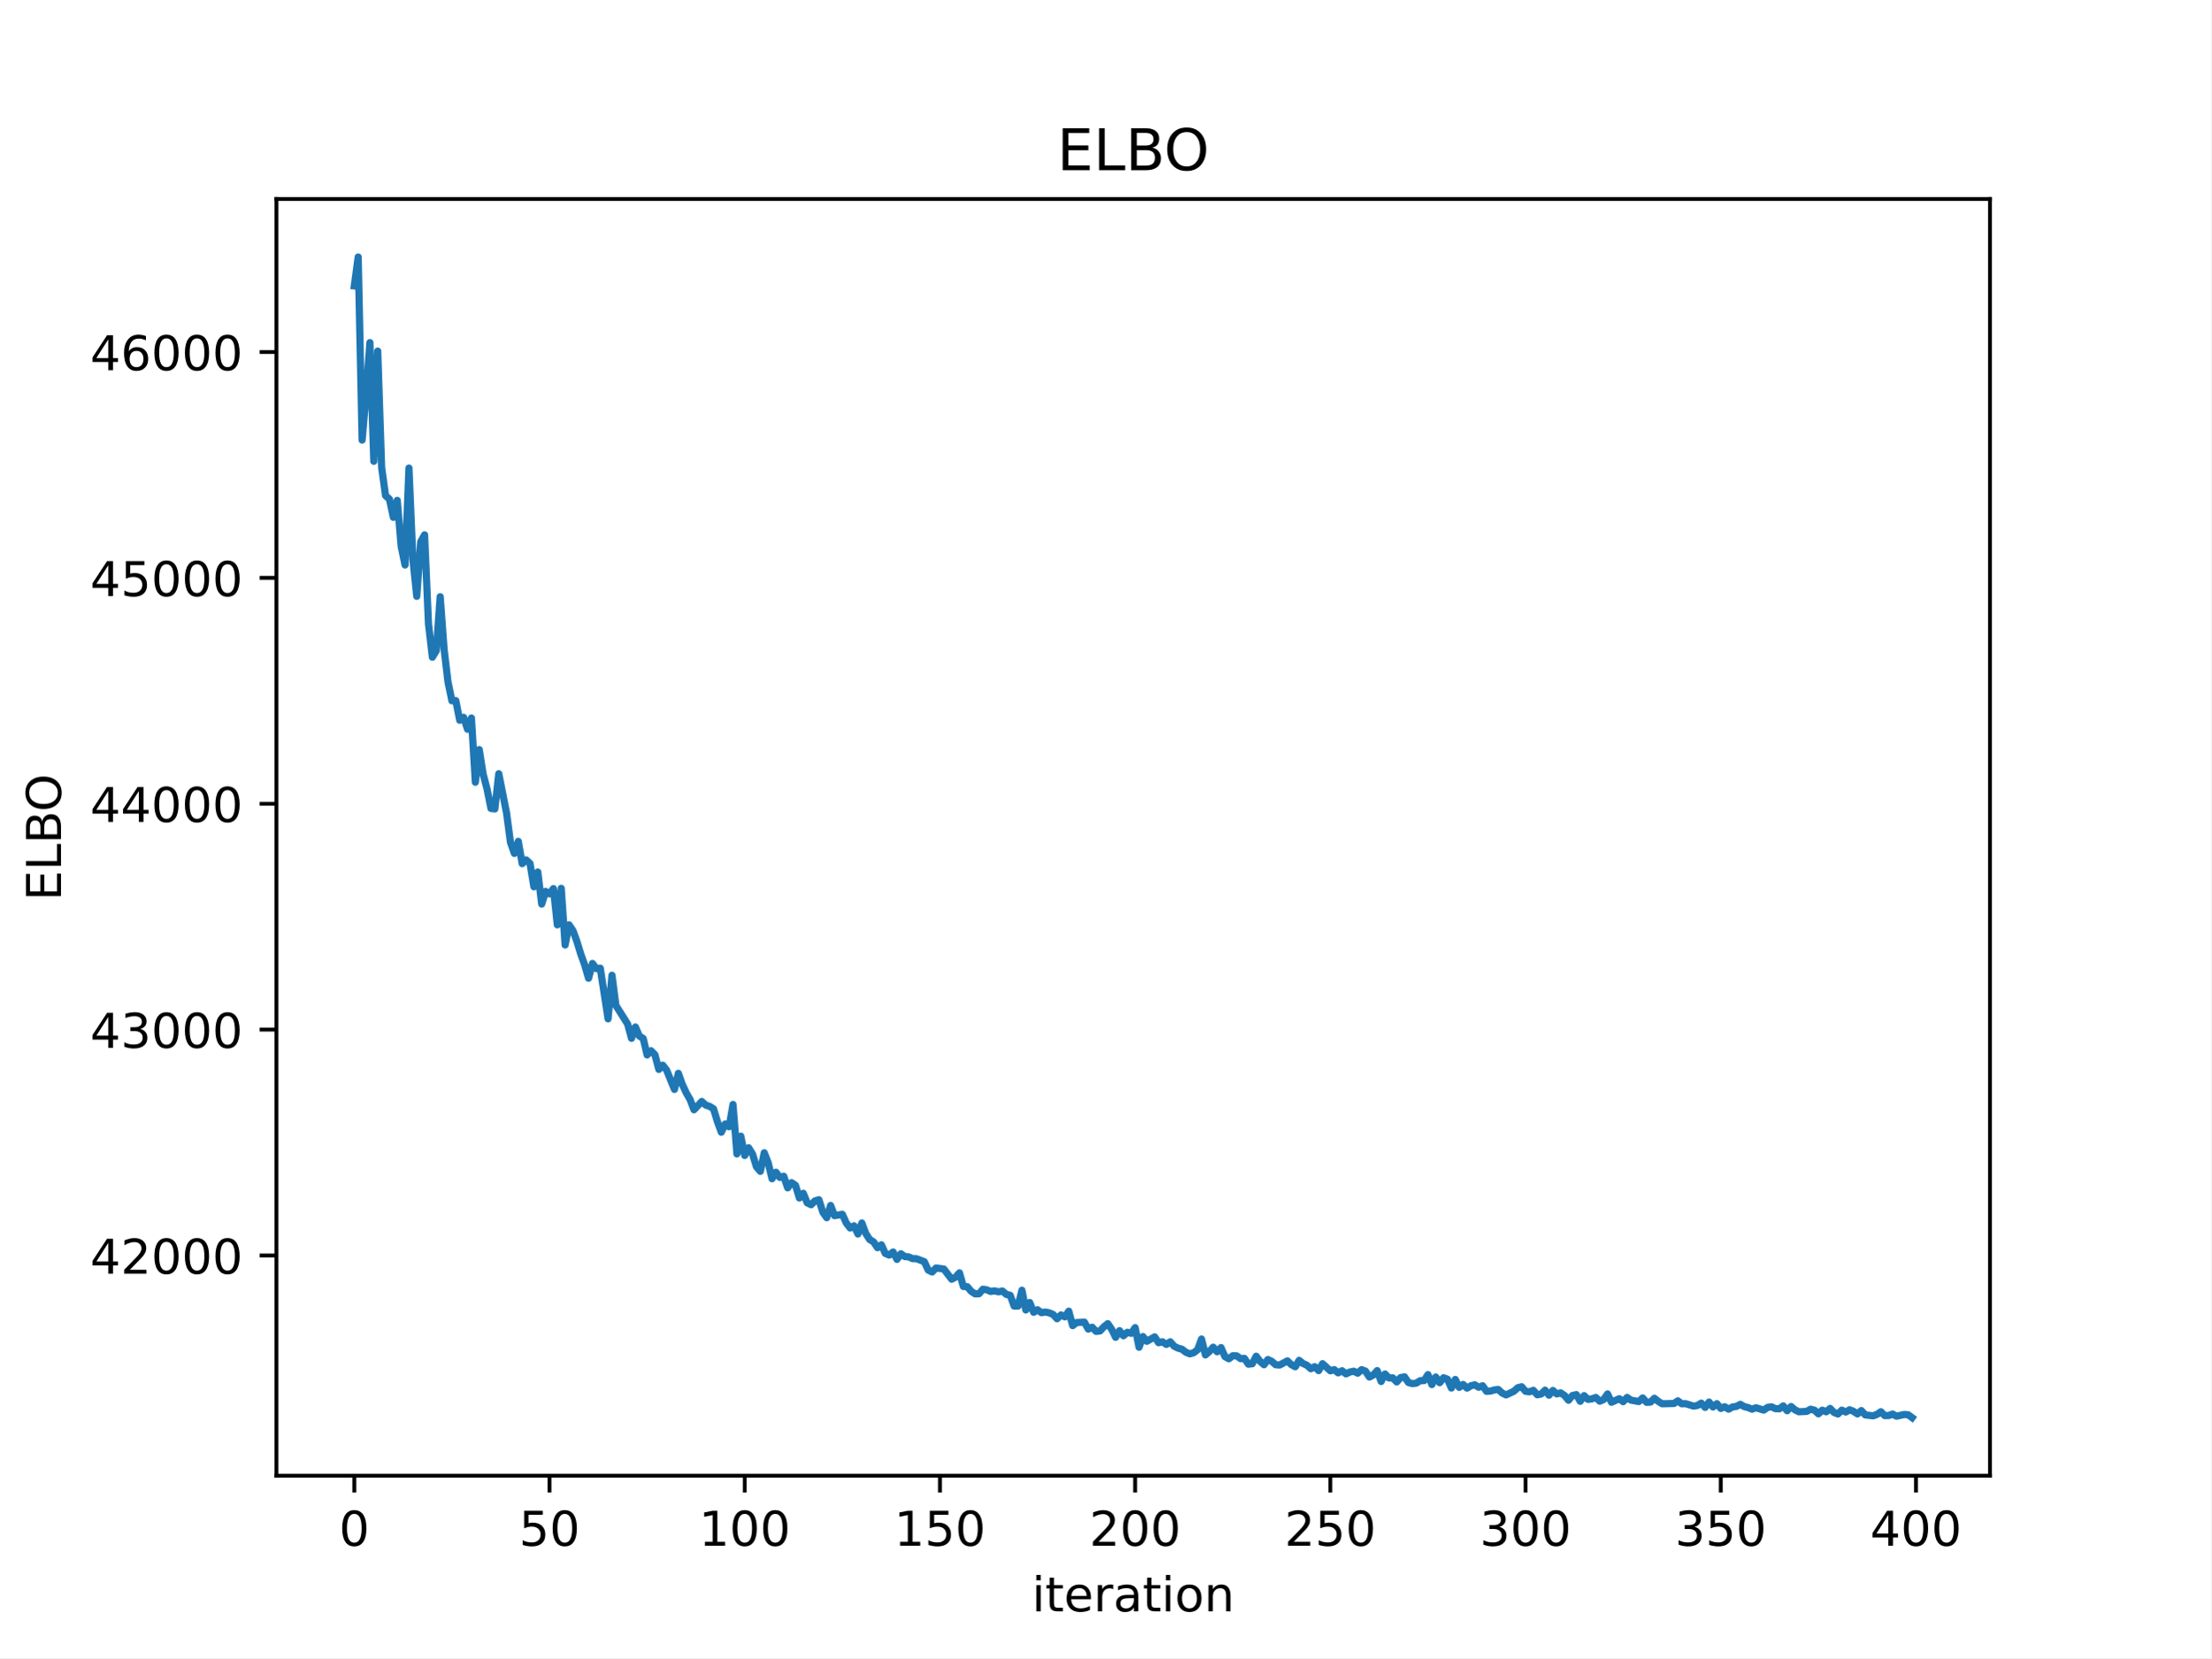
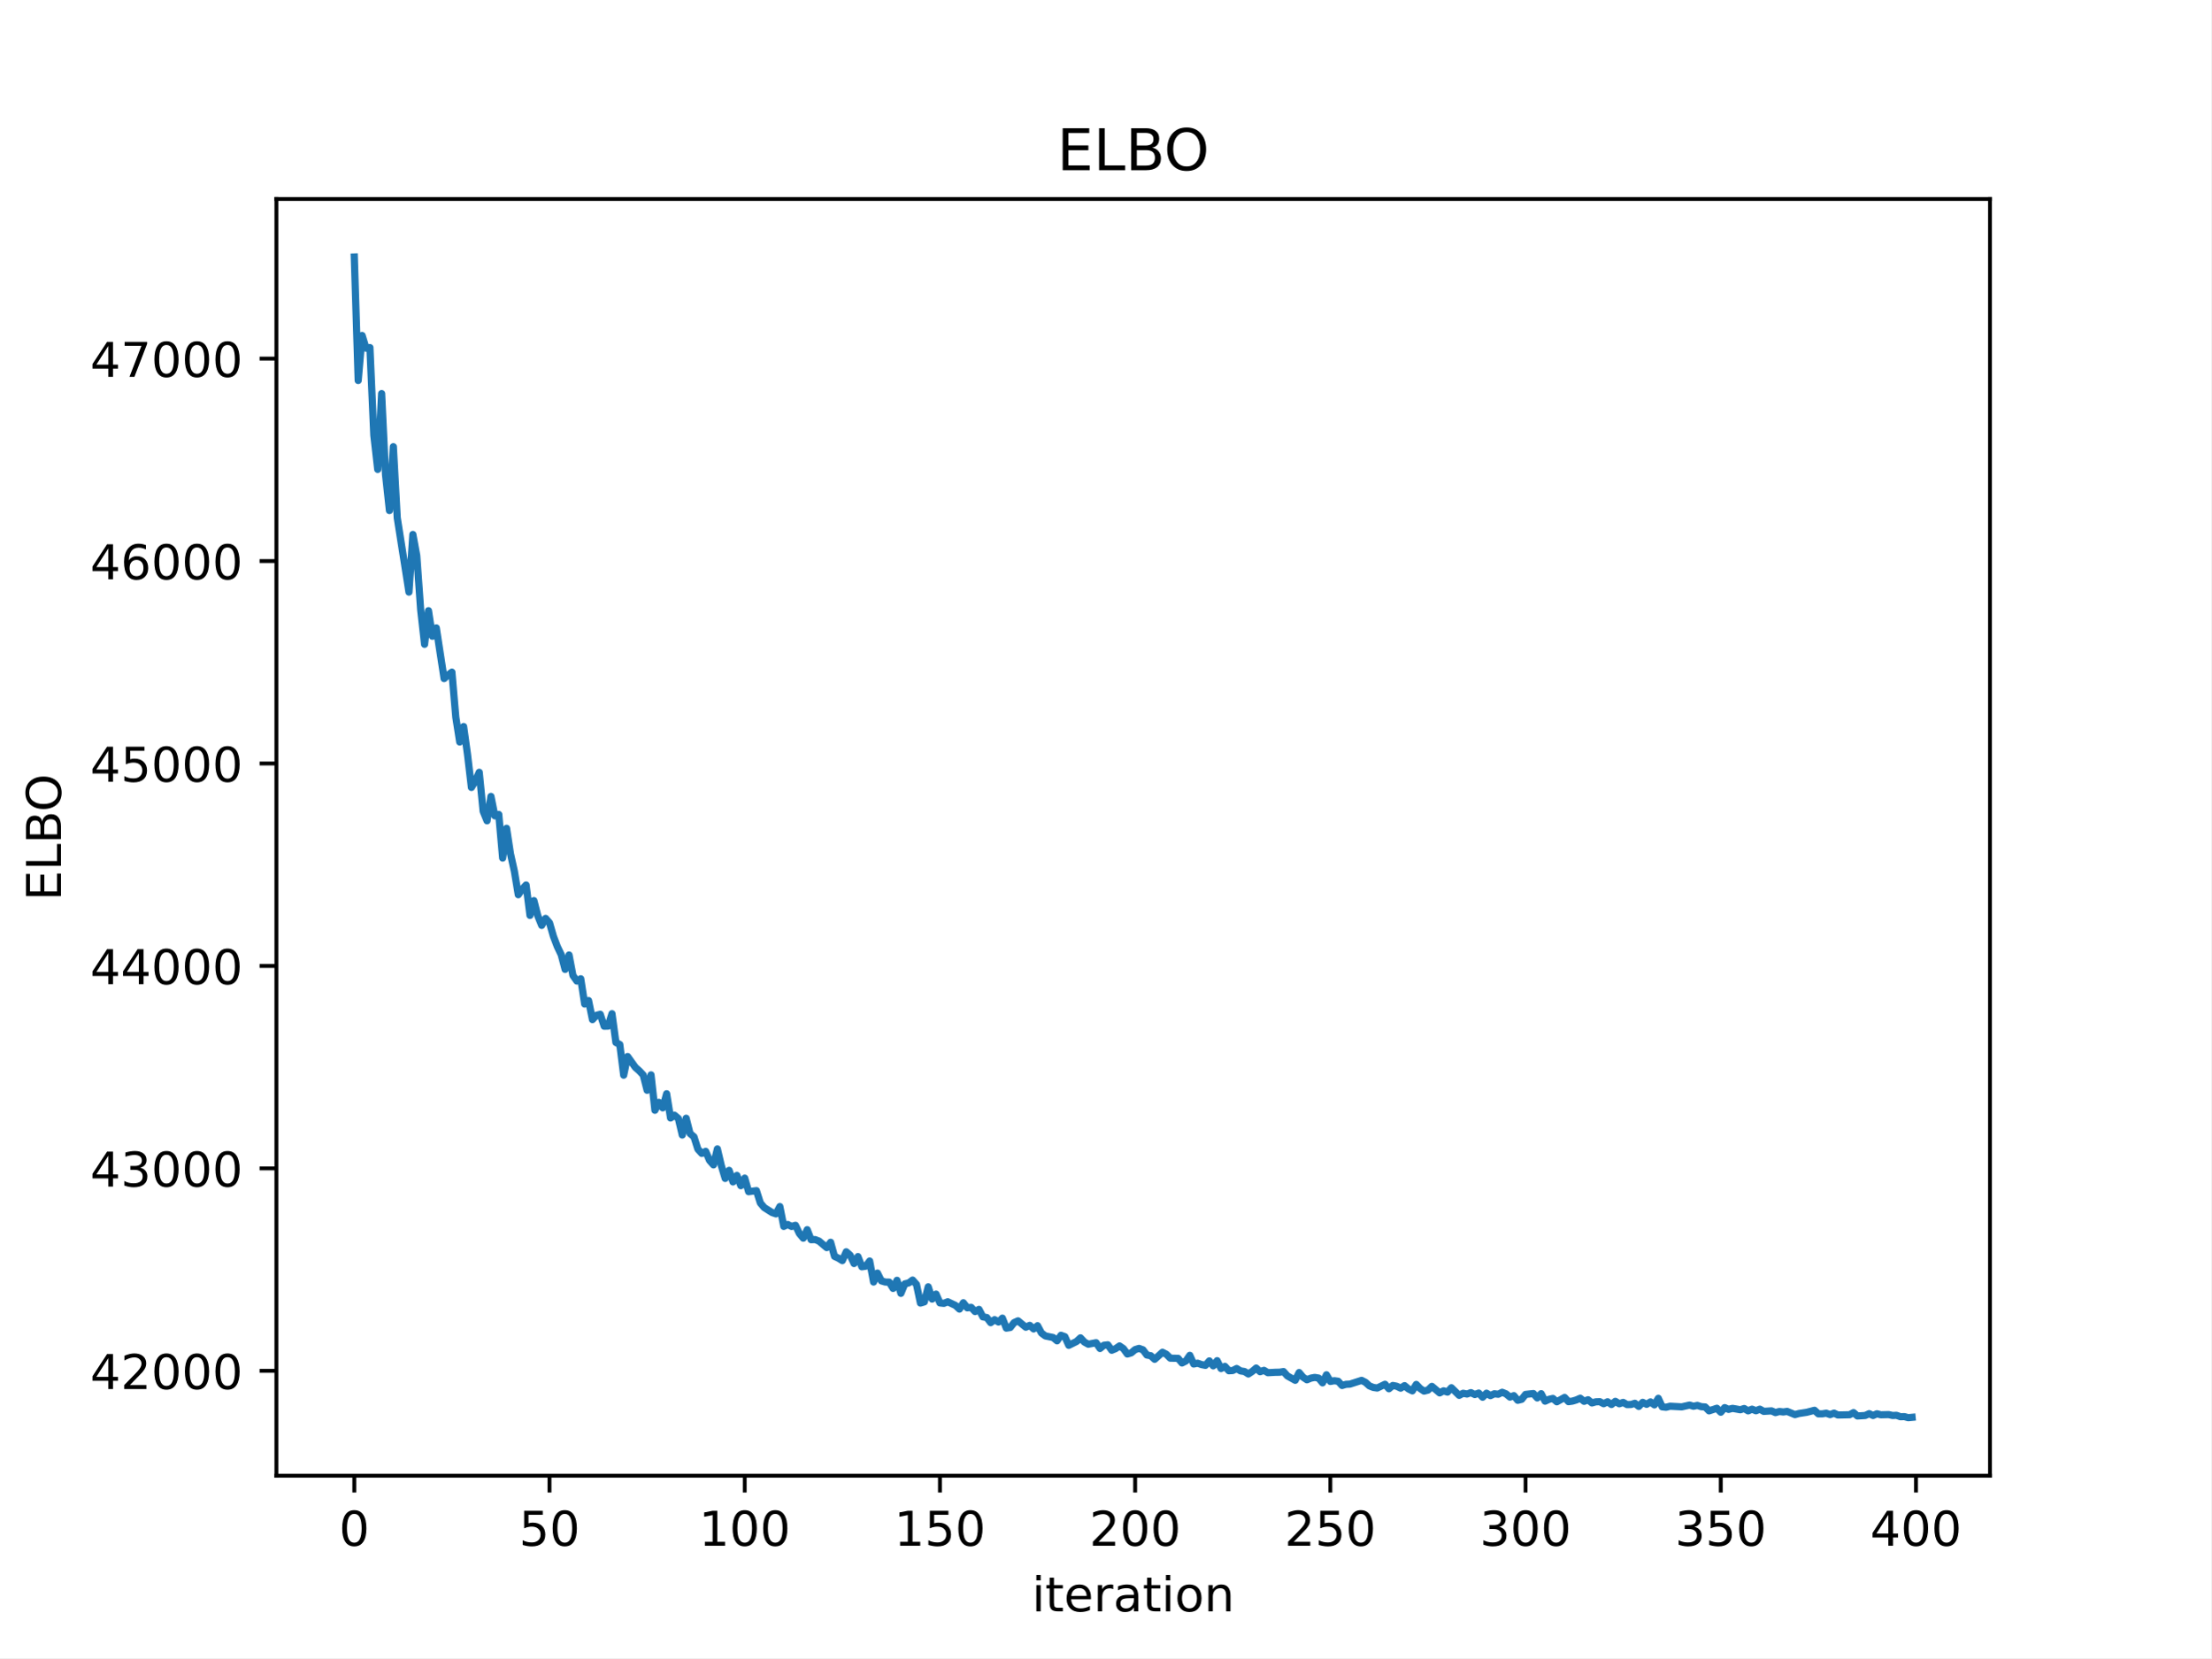
<svg xmlns="http://www.w3.org/2000/svg" xmlns:xlink="http://www.w3.org/1999/xlink" width="460.8pt" height="345.6pt" viewBox="0 0 460.8 345.6" version="1.1">
  <defs>
    <style type="text/css">*{stroke-linejoin: round; stroke-linecap: butt}</style>
  </defs>
  <g id="figure_1">
    <g id="patch_1">
      <path d="M 0 345.6  L 460.8 345.6  L 460.8 0  L 0 0  z " style="fill: #ffffff" />
    </g>
    <g id="axes_1">
      <g id="patch_2">
        <path d="M 57.6 307.584  L 414.72 307.584  L 414.72 41.472  L 57.6 41.472  z " style="fill: #ffffff" />
      </g>
      <g id="matplotlib.axis_1">
        <g id="xtick_1">
          <g id="line2d_1">
            <defs>
-               <path id="m2b9513a473" d="M 0 0  L 0 3.5  " style="stroke: #000000; stroke-width: 0.8" />
+               <path id="m3ba309a0c0" d="M 0 0  L 0 3.5  " style="stroke: #000000; stroke-width: 0.8" />
            </defs>
            <g>
-               <use xlink:href="#m2b9513a473" x="73.833" y="307.584" style="stroke: #000000; stroke-width: 0.8" />
+               <use xlink:href="#m3ba309a0c0" x="73.833" y="307.584" style="stroke: #000000; stroke-width: 0.8" />
            </g>
          </g>
          <g id="text_1">
            <g transform="translate(70.65148 322.1824) scale(0.1 -0.1)">
              <defs>
                <path id="DejaVuSans-30" d="M 2034 4250  Q 1547 4250 1301 3770  Q 1056 3291 1056 2328  Q 1056 1369 1301 889  Q 1547 409 2034 409  Q 2525 409 2770 889  Q 3016 1369 3016 2328  Q 3016 3291 2770 3770  Q 2525 4250 2034 4250  z M 2034 4750  Q 2819 4750 3233 4129  Q 3647 3509 3647 2328  Q 3647 1150 3233 529  Q 2819 -91 2034 -91  Q 1250 -91 836 529  Q 422 1150 422 2328  Q 422 3509 836 4129  Q 1250 4750 2034 4750  z " transform="scale(0.015625)" />
              </defs>
              <use xlink:href="#DejaVuSans-30" />
            </g>
          </g>
        </g>
        <g id="xtick_2">
          <g id="line2d_2">
            <g>
-               <use xlink:href="#m2b9513a473" x="114.516" y="307.584" style="stroke: #000000; stroke-width: 0.8" />
+               <use xlink:href="#m3ba309a0c0" x="114.516" y="307.584" style="stroke: #000000; stroke-width: 0.8" />
            </g>
          </g>
          <g id="text_2">
            <g transform="translate(108.1538 322.1824) scale(0.1 -0.1)">
              <defs>
                <path id="DejaVuSans-35" d="M 691 4666  L 3169 4666  L 3169 4134  L 1269 4134  L 1269 2991  Q 1406 3038 1543 3061  Q 1681 3084 1819 3084  Q 2600 3084 3056 2656  Q 3513 2228 3513 1497  Q 3513 744 3044 326  Q 2575 -91 1722 -91  Q 1428 -91 1123 -41  Q 819 9 494 109  L 494 744  Q 775 591 1075 516  Q 1375 441 1709 441  Q 2250 441 2565 725  Q 2881 1009 2881 1497  Q 2881 1984 2565 2268  Q 2250 2553 1709 2553  Q 1456 2553 1204 2497  Q 953 2441 691 2322  L 691 4666  z " transform="scale(0.015625)" />
              </defs>
              <use xlink:href="#DejaVuSans-35" />
              <use xlink:href="#DejaVuSans-30" transform="translate(63.62305 0)" />
            </g>
          </g>
        </g>
        <g id="xtick_3">
          <g id="line2d_3">
            <g>
-               <use xlink:href="#m2b9513a473" x="155.2" y="307.584" style="stroke: #000000; stroke-width: 0.8" />
+               <use xlink:href="#m3ba309a0c0" x="155.2" y="307.584" style="stroke: #000000; stroke-width: 0.8" />
            </g>
          </g>
          <g id="text_3">
            <g transform="translate(145.656 322.1824) scale(0.1 -0.1)">
              <defs>
                <path id="DejaVuSans-31" d="M 794 531  L 1825 531  L 1825 4091  L 703 3866  L 703 4441  L 1819 4666  L 2450 4666  L 2450 531  L 3481 531  L 3481 0  L 794 0  L 794 531  z " transform="scale(0.015625)" />
              </defs>
              <use xlink:href="#DejaVuSans-31" />
              <use xlink:href="#DejaVuSans-30" transform="translate(63.62305 0)" />
              <use xlink:href="#DejaVuSans-30" transform="translate(127.2461 0)" />
            </g>
          </g>
        </g>
        <g id="xtick_4">
          <g id="line2d_4">
            <g>
-               <use xlink:href="#m2b9513a473" x="195.883" y="307.584" style="stroke: #000000; stroke-width: 0.8" />
+               <use xlink:href="#m3ba309a0c0" x="195.883" y="307.584" style="stroke: #000000; stroke-width: 0.8" />
            </g>
          </g>
          <g id="text_4">
            <g transform="translate(186.3396 322.1824) scale(0.1 -0.1)">
              <use xlink:href="#DejaVuSans-31" />
              <use xlink:href="#DejaVuSans-35" transform="translate(63.62305 0)" />
              <use xlink:href="#DejaVuSans-30" transform="translate(127.2461 0)" />
            </g>
          </g>
        </g>
        <g id="xtick_5">
          <g id="line2d_5">
            <g>
-               <use xlink:href="#m2b9513a473" x="236.567" y="307.584" style="stroke: #000000; stroke-width: 0.8" />
+               <use xlink:href="#m3ba309a0c0" x="236.567" y="307.584" style="stroke: #000000; stroke-width: 0.8" />
            </g>
          </g>
          <g id="text_5">
            <g transform="translate(227.0231 322.1824) scale(0.1 -0.1)">
              <defs>
                <path id="DejaVuSans-32" d="M 1228 531  L 3431 531  L 3431 0  L 469 0  L 469 531  Q 828 903 1448 1529  Q 2069 2156 2228 2338  Q 2531 2678 2651 2914  Q 2772 3150 2772 3378  Q 2772 3750 2511 3984  Q 2250 4219 1831 4219  Q 1534 4219 1204 4116  Q 875 4013 500 3803  L 500 4441  Q 881 4594 1212 4672  Q 1544 4750 1819 4750  Q 2544 4750 2975 4387  Q 3406 4025 3406 3419  Q 3406 3131 3298 2873  Q 3191 2616 2906 2266  Q 2828 2175 2409 1742  Q 1991 1309 1228 531  z " transform="scale(0.015625)" />
              </defs>
              <use xlink:href="#DejaVuSans-32" />
              <use xlink:href="#DejaVuSans-30" transform="translate(63.62305 0)" />
              <use xlink:href="#DejaVuSans-30" transform="translate(127.2461 0)" />
            </g>
          </g>
        </g>
        <g id="xtick_6">
          <g id="line2d_6">
            <g>
-               <use xlink:href="#m2b9513a473" x="277.25" y="307.584" style="stroke: #000000; stroke-width: 0.8" />
+               <use xlink:href="#m3ba309a0c0" x="277.25" y="307.584" style="stroke: #000000; stroke-width: 0.8" />
            </g>
          </g>
          <g id="text_6">
            <g transform="translate(267.7066 322.1824) scale(0.1 -0.1)">
              <use xlink:href="#DejaVuSans-32" />
              <use xlink:href="#DejaVuSans-35" transform="translate(63.62305 0)" />
              <use xlink:href="#DejaVuSans-30" transform="translate(127.2461 0)" />
            </g>
          </g>
        </g>
        <g id="xtick_7">
          <g id="line2d_7">
            <g>
-               <use xlink:href="#m2b9513a473" x="317.934" y="307.584" style="stroke: #000000; stroke-width: 0.8" />
+               <use xlink:href="#m3ba309a0c0" x="317.934" y="307.584" style="stroke: #000000; stroke-width: 0.8" />
            </g>
          </g>
          <g id="text_7">
            <g transform="translate(308.3901 322.1824) scale(0.1 -0.1)">
              <defs>
                <path id="DejaVuSans-33" d="M 2597 2516  Q 3050 2419 3304 2112  Q 3559 1806 3559 1356  Q 3559 666 3084 287  Q 2609 -91 1734 -91  Q 1441 -91 1130 -33  Q 819 25 488 141  L 488 750  Q 750 597 1062 519  Q 1375 441 1716 441  Q 2309 441 2620 675  Q 2931 909 2931 1356  Q 2931 1769 2642 2001  Q 2353 2234 1838 2234  L 1294 2234  L 1294 2753  L 1863 2753  Q 2328 2753 2575 2939  Q 2822 3125 2822 3475  Q 2822 3834 2567 4026  Q 2313 4219 1838 4219  Q 1578 4219 1281 4162  Q 984 4106 628 3988  L 628 4550  Q 988 4650 1302 4700  Q 1616 4750 1894 4750  Q 2613 4750 3031 4423  Q 3450 4097 3450 3541  Q 3450 3153 3228 2886  Q 3006 2619 2597 2516  z " transform="scale(0.015625)" />
              </defs>
              <use xlink:href="#DejaVuSans-33" />
              <use xlink:href="#DejaVuSans-30" transform="translate(63.62305 0)" />
              <use xlink:href="#DejaVuSans-30" transform="translate(127.2461 0)" />
            </g>
          </g>
        </g>
        <g id="xtick_8">
          <g id="line2d_8">
            <g>
-               <use xlink:href="#m2b9513a473" x="358.617" y="307.584" style="stroke: #000000; stroke-width: 0.8" />
+               <use xlink:href="#m3ba309a0c0" x="358.617" y="307.584" style="stroke: #000000; stroke-width: 0.8" />
            </g>
          </g>
          <g id="text_8">
            <g transform="translate(349.0737 322.1824) scale(0.1 -0.1)">
              <use xlink:href="#DejaVuSans-33" />
              <use xlink:href="#DejaVuSans-35" transform="translate(63.62305 0)" />
              <use xlink:href="#DejaVuSans-30" transform="translate(127.2461 0)" />
            </g>
          </g>
        </g>
        <g id="xtick_9">
          <g id="line2d_9">
            <g>
-               <use xlink:href="#m2b9513a473" x="399.301" y="307.584" style="stroke: #000000; stroke-width: 0.8" />
+               <use xlink:href="#m3ba309a0c0" x="399.301" y="307.584" style="stroke: #000000; stroke-width: 0.8" />
            </g>
          </g>
          <g id="text_9">
            <g transform="translate(389.7572 322.1824) scale(0.1 -0.1)">
              <defs>
                <path id="DejaVuSans-34" d="M 2419 4116  L 825 1625  L 2419 1625  L 2419 4116  z M 2253 4666  L 3047 4666  L 3047 1625  L 3713 1625  L 3713 1100  L 3047 1100  L 3047 0  L 2419 0  L 2419 1100  L 313 1100  L 313 1709  L 2253 4666  z " transform="scale(0.015625)" />
              </defs>
              <use xlink:href="#DejaVuSans-34" />
              <use xlink:href="#DejaVuSans-30" transform="translate(63.62305 0)" />
              <use xlink:href="#DejaVuSans-30" transform="translate(127.2461 0)" />
            </g>
          </g>
        </g>
        <g id="text_10">
          <g transform="translate(215.0373 335.8606) scale(0.1 -0.1)">
            <defs>
              <path id="DejaVuSans-69" d="M 603 3500  L 1178 3500  L 1178 0  L 603 0  L 603 3500  z M 603 4863  L 1178 4863  L 1178 4134  L 603 4134  L 603 4863  z " transform="scale(0.015625)" />
              <path id="DejaVuSans-74" d="M 1172 4494  L 1172 3500  L 2356 3500  L 2356 3053  L 1172 3053  L 1172 1153  Q 1172 725 1289 603  Q 1406 481 1766 481  L 2356 481  L 2356 0  L 1766 0  Q 1100 0 847 248  Q 594 497 594 1153  L 594 3053  L 172 3053  L 172 3500  L 594 3500  L 594 4494  L 1172 4494  z " transform="scale(0.015625)" />
              <path id="DejaVuSans-65" d="M 3597 1894  L 3597 1613  L 953 1613  Q 991 1019 1311 708  Q 1631 397 2203 397  Q 2534 397 2845 478  Q 3156 559 3463 722  L 3463 178  Q 3153 47 2828 -22  Q 2503 -91 2169 -91  Q 1331 -91 842 396  Q 353 884 353 1716  Q 353 2575 817 3079  Q 1281 3584 2069 3584  Q 2775 3584 3186 3129  Q 3597 2675 3597 1894  z M 3022 2063  Q 3016 2534 2758 2815  Q 2500 3097 2075 3097  Q 1594 3097 1305 2825  Q 1016 2553 972 2059  L 3022 2063  z " transform="scale(0.015625)" />
              <path id="DejaVuSans-72" d="M 2631 2963  Q 2534 3019 2420 3045  Q 2306 3072 2169 3072  Q 1681 3072 1420 2755  Q 1159 2438 1159 1844  L 1159 0  L 581 0  L 581 3500  L 1159 3500  L 1159 2956  Q 1341 3275 1631 3429  Q 1922 3584 2338 3584  Q 2397 3584 2469 3576  Q 2541 3569 2628 3553  L 2631 2963  z " transform="scale(0.015625)" />
              <path id="DejaVuSans-61" d="M 2194 1759  Q 1497 1759 1228 1600  Q 959 1441 959 1056  Q 959 750 1161 570  Q 1363 391 1709 391  Q 2188 391 2477 730  Q 2766 1069 2766 1631  L 2766 1759  L 2194 1759  z M 3341 1997  L 3341 0  L 2766 0  L 2766 531  Q 2569 213 2275 61  Q 1981 -91 1556 -91  Q 1019 -91 701 211  Q 384 513 384 1019  Q 384 1609 779 1909  Q 1175 2209 1959 2209  L 2766 2209  L 2766 2266  Q 2766 2663 2505 2880  Q 2244 3097 1772 3097  Q 1472 3097 1187 3025  Q 903 2953 641 2809  L 641 3341  Q 956 3463 1253 3523  Q 1550 3584 1831 3584  Q 2591 3584 2966 3190  Q 3341 2797 3341 1997  z " transform="scale(0.015625)" />
              <path id="DejaVuSans-6f" d="M 1959 3097  Q 1497 3097 1228 2736  Q 959 2375 959 1747  Q 959 1119 1226 758  Q 1494 397 1959 397  Q 2419 397 2687 759  Q 2956 1122 2956 1747  Q 2956 2369 2687 2733  Q 2419 3097 1959 3097  z M 1959 3584  Q 2709 3584 3137 3096  Q 3566 2609 3566 1747  Q 3566 888 3137 398  Q 2709 -91 1959 -91  Q 1206 -91 779 398  Q 353 888 353 1747  Q 353 2609 779 3096  Q 1206 3584 1959 3584  z " transform="scale(0.015625)" />
              <path id="DejaVuSans-6e" d="M 3513 2113  L 3513 0  L 2938 0  L 2938 2094  Q 2938 2591 2744 2837  Q 2550 3084 2163 3084  Q 1697 3084 1428 2787  Q 1159 2491 1159 1978  L 1159 0  L 581 0  L 581 3500  L 1159 3500  L 1159 2956  Q 1366 3272 1645 3428  Q 1925 3584 2291 3584  Q 2894 3584 3203 3211  Q 3513 2838 3513 2113  z " transform="scale(0.015625)" />
            </defs>
            <use xlink:href="#DejaVuSans-69" />
            <use xlink:href="#DejaVuSans-74" transform="translate(27.7832 0)" />
            <use xlink:href="#DejaVuSans-65" transform="translate(66.99219 0)" />
            <use xlink:href="#DejaVuSans-72" transform="translate(128.5156 0)" />
            <use xlink:href="#DejaVuSans-61" transform="translate(169.6289 0)" />
            <use xlink:href="#DejaVuSans-74" transform="translate(230.9082 0)" />
            <use xlink:href="#DejaVuSans-69" transform="translate(270.1172 0)" />
            <use xlink:href="#DejaVuSans-6f" transform="translate(297.9004 0)" />
            <use xlink:href="#DejaVuSans-6e" transform="translate(359.082 0)" />
          </g>
        </g>
      </g>
      <g id="matplotlib.axis_2">
        <g id="ytick_1">
          <g id="line2d_10">
            <defs>
-               <path id="m7e663889f8" d="M 0 0  L -3.5 0  " style="stroke: #000000; stroke-width: 0.8" />
+               <path id="m622f4cc107" d="M 0 0  L -3.5 0  " style="stroke: #000000; stroke-width: 0.8" />
            </defs>
            <g>
-               <use xlink:href="#m7e663889f8" x="57.6" y="261.685" style="stroke: #000000; stroke-width: 0.8" />
+               <use xlink:href="#m622f4cc107" x="57.6" y="285.721" style="stroke: #000000; stroke-width: 0.8" />
            </g>
          </g>
          <g id="text_11">
-             <g transform="translate(18.7875 265.4839) scale(0.1 -0.1)">
+             <g transform="translate(18.7875 289.5202) scale(0.1 -0.1)">
              <use xlink:href="#DejaVuSans-34" />
              <use xlink:href="#DejaVuSans-32" transform="translate(63.62305 0)" />
              <use xlink:href="#DejaVuSans-30" transform="translate(127.2461 0)" />
              <use xlink:href="#DejaVuSans-30" transform="translate(190.8691 0)" />
              <use xlink:href="#DejaVuSans-30" transform="translate(254.4922 0)" />
            </g>
          </g>
        </g>
        <g id="ytick_2">
          <g id="line2d_11">
            <g>
-               <use xlink:href="#m7e663889f8" x="57.6" y="214.604" style="stroke: #000000; stroke-width: 0.8" />
+               <use xlink:href="#m622f4cc107" x="57.6" y="243.526" style="stroke: #000000; stroke-width: 0.8" />
            </g>
          </g>
          <g id="text_12">
-             <g transform="translate(18.7875 218.4035) scale(0.1 -0.1)">
+             <g transform="translate(18.7875 247.3249) scale(0.1 -0.1)">
              <use xlink:href="#DejaVuSans-34" />
              <use xlink:href="#DejaVuSans-33" transform="translate(63.62305 0)" />
              <use xlink:href="#DejaVuSans-30" transform="translate(127.2461 0)" />
              <use xlink:href="#DejaVuSans-30" transform="translate(190.8691 0)" />
              <use xlink:href="#DejaVuSans-30" transform="translate(254.4922 0)" />
            </g>
          </g>
        </g>
        <g id="ytick_3">
          <g id="line2d_12">
            <g>
-               <use xlink:href="#m7e663889f8" x="57.6" y="167.524" style="stroke: #000000; stroke-width: 0.8" />
+               <use xlink:href="#m622f4cc107" x="57.6" y="201.33" style="stroke: #000000; stroke-width: 0.8" />
            </g>
          </g>
          <g id="text_13">
-             <g transform="translate(18.7875 171.3231) scale(0.1 -0.1)">
+             <g transform="translate(18.7875 205.1296) scale(0.1 -0.1)">
              <use xlink:href="#DejaVuSans-34" />
              <use xlink:href="#DejaVuSans-34" transform="translate(63.62305 0)" />
              <use xlink:href="#DejaVuSans-30" transform="translate(127.2461 0)" />
              <use xlink:href="#DejaVuSans-30" transform="translate(190.8691 0)" />
              <use xlink:href="#DejaVuSans-30" transform="translate(254.4922 0)" />
            </g>
          </g>
        </g>
        <g id="ytick_4">
          <g id="line2d_13">
            <g>
-               <use xlink:href="#m7e663889f8" x="57.6" y="120.443" style="stroke: #000000; stroke-width: 0.8" />
+               <use xlink:href="#m622f4cc107" x="57.6" y="159.135" style="stroke: #000000; stroke-width: 0.8" />
            </g>
          </g>
          <g id="text_14">
-             <g transform="translate(18.7875 124.2427) scale(0.1 -0.1)">
+             <g transform="translate(18.7875 162.9343) scale(0.1 -0.1)">
              <use xlink:href="#DejaVuSans-34" />
              <use xlink:href="#DejaVuSans-35" transform="translate(63.62305 0)" />
              <use xlink:href="#DejaVuSans-30" transform="translate(127.2461 0)" />
              <use xlink:href="#DejaVuSans-30" transform="translate(190.8691 0)" />
              <use xlink:href="#DejaVuSans-30" transform="translate(254.4922 0)" />
            </g>
          </g>
        </g>
        <g id="ytick_5">
          <g id="line2d_14">
            <g>
-               <use xlink:href="#m7e663889f8" x="57.6" y="73.363" style="stroke: #000000; stroke-width: 0.8" />
+               <use xlink:href="#m622f4cc107" x="57.6" y="116.94" style="stroke: #000000; stroke-width: 0.8" />
            </g>
          </g>
          <g id="text_15">
-             <g transform="translate(18.7875 77.16232) scale(0.1 -0.1)">
+             <g transform="translate(18.7875 120.739) scale(0.1 -0.1)">
              <defs>
                <path id="DejaVuSans-36" d="M 2113 2584  Q 1688 2584 1439 2293  Q 1191 2003 1191 1497  Q 1191 994 1439 701  Q 1688 409 2113 409  Q 2538 409 2786 701  Q 3034 994 3034 1497  Q 3034 2003 2786 2293  Q 2538 2584 2113 2584  z M 3366 4563  L 3366 3988  Q 3128 4100 2886 4159  Q 2644 4219 2406 4219  Q 1781 4219 1451 3797  Q 1122 3375 1075 2522  Q 1259 2794 1537 2939  Q 1816 3084 2150 3084  Q 2853 3084 3261 2657  Q 3669 2231 3669 1497  Q 3669 778 3244 343  Q 2819 -91 2113 -91  Q 1303 -91 875 529  Q 447 1150 447 2328  Q 447 3434 972 4092  Q 1497 4750 2381 4750  Q 2619 4750 2861 4703  Q 3103 4656 3366 4563  z " transform="scale(0.015625)" />
              </defs>
              <use xlink:href="#DejaVuSans-34" />
              <use xlink:href="#DejaVuSans-36" transform="translate(63.62305 0)" />
              <use xlink:href="#DejaVuSans-30" transform="translate(127.2461 0)" />
              <use xlink:href="#DejaVuSans-30" transform="translate(190.8691 0)" />
              <use xlink:href="#DejaVuSans-30" transform="translate(254.4922 0)" />
            </g>
          </g>
        </g>
-         <g id="text_16">
+         <g id="ytick_6">
+           <g id="line2d_15">
+             <g>
+               <use xlink:href="#m622f4cc107" x="57.6" y="74.744" style="stroke: #000000; stroke-width: 0.8" />
+             </g>
+           </g>
+           <g id="text_16">
+             <g transform="translate(18.7875 78.54366) scale(0.1 -0.1)">
+               <defs>
+                 <path id="DejaVuSans-37" d="M 525 4666  L 3525 4666  L 3525 4397  L 1831 0  L 1172 0  L 2766 4134  L 525 4134  L 525 4666  z " transform="scale(0.015625)" />
+               </defs>
+               <use xlink:href="#DejaVuSans-34" />
+               <use xlink:href="#DejaVuSans-37" transform="translate(63.62305 0)" />
+               <use xlink:href="#DejaVuSans-30" transform="translate(127.2461 0)" />
+               <use xlink:href="#DejaVuSans-30" transform="translate(190.8691 0)" />
+               <use xlink:href="#DejaVuSans-30" transform="translate(254.4922 0)" />
+             </g>
+           </g>
+         </g>
+         <g id="text_17">
          <g transform="translate(12.70781 187.7522) rotate(-90) scale(0.1 -0.1)">
            <defs>
              <path id="DejaVuSans-45" d="M 628 4666  L 3578 4666  L 3578 4134  L 1259 4134  L 1259 2753  L 3481 2753  L 3481 2222  L 1259 2222  L 1259 531  L 3634 531  L 3634 0  L 628 0  L 628 4666  z " transform="scale(0.015625)" />
              <path id="DejaVuSans-4c" d="M 628 4666  L 1259 4666  L 1259 531  L 3531 531  L 3531 0  L 628 0  L 628 4666  z " transform="scale(0.015625)" />
              <path id="DejaVuSans-42" d="M 1259 2228  L 1259 519  L 2272 519  Q 2781 519 3026 730  Q 3272 941 3272 1375  Q 3272 1813 3026 2020  Q 2781 2228 2272 2228  L 1259 2228  z M 1259 4147  L 1259 2741  L 2194 2741  Q 2656 2741 2882 2914  Q 3109 3088 3109 3444  Q 3109 3797 2882 3972  Q 2656 4147 2194 4147  L 1259 4147  z M 628 4666  L 2241 4666  Q 2963 4666 3353 4366  Q 3744 4066 3744 3513  Q 3744 3084 3544 2831  Q 3344 2578 2956 2516  Q 3422 2416 3680 2098  Q 3938 1781 3938 1306  Q 3938 681 3513 340  Q 3088 0 2303 0  L 628 0  L 628 4666  z " transform="scale(0.015625)" />
              <path id="DejaVuSans-4f" d="M 2522 4238  Q 1834 4238 1429 3725  Q 1025 3213 1025 2328  Q 1025 1447 1429 934  Q 1834 422 2522 422  Q 3209 422 3611 934  Q 4013 1447 4013 2328  Q 4013 3213 3611 3725  Q 3209 4238 2522 4238  z M 2522 4750  Q 3503 4750 4090 4092  Q 4678 3434 4678 2328  Q 4678 1225 4090 567  Q 3503 -91 2522 -91  Q 1538 -91 948 565  Q 359 1222 359 2328  Q 359 3434 948 4092  Q 1538 4750 2522 4750  z " transform="scale(0.015625)" />
            </defs>
            <use xlink:href="#DejaVuSans-45" />
            <use xlink:href="#DejaVuSans-4c" transform="translate(63.18359 0)" />
            <use xlink:href="#DejaVuSans-42" transform="translate(118.8965 0)" />
            <use xlink:href="#DejaVuSans-4f" transform="translate(185.75 0)" />
          </g>
        </g>
      </g>
-       <g id="line2d_15">
-         <path d="M 73.833 59.596  L 74.646 53.568  L 75.46 91.722  L 76.274 82.309  L 77.087 71.406  L 77.901 96.144  L 78.715 73.176  L 79.528 97.429  L 80.342 103.295  L 81.156 104.035  L 81.969 107.82  L 82.783 104.292  L 83.597 113.849  L 84.41 117.761  L 85.224 97.556  L 86.038 116.548  L 86.851 124.29  L 87.665 112.938  L 88.479 111.477  L 89.292 130.038  L 90.106 136.982  L 90.92 135.619  L 91.733 124.375  L 92.547 135.353  L 93.361 142.149  L 94.174 146.063  L 94.988 146.032  L 95.802 150.125  L 96.616 149.514  L 97.429 151.997  L 98.243 149.66  L 99.057 163.04  L 99.87 156.231  L 100.684 161.368  L 101.498 164.441  L 102.311 168.507  L 103.125 168.61  L 103.939 161.263  L 105.566 169.472  L 106.38 175.562  L 107.193 177.878  L 108.007 175.356  L 108.821 180.015  L 109.634 179.223  L 110.448 179.969  L 111.262 184.834  L 112.075 181.752  L 112.889 188.437  L 113.703 185.802  L 114.516 186.308  L 115.33 185.212  L 116.144 192.77  L 116.957 185.152  L 117.771 196.967  L 118.585 192.762  L 119.398 193.955  L 120.212 196.188  L 121.026 198.841  L 121.839 201.112  L 122.653 203.9  L 123.467 200.81  L 124.28 201.9  L 125.094 201.805  L 126.721 212.359  L 127.535 203.274  L 128.349 209.561  L 130.79 213.427  L 131.603 216.425  L 132.417 214.058  L 133.231 215.931  L 134.044 216.458  L 134.858 219.882  L 135.672 219.011  L 136.485 219.834  L 137.299 222.902  L 138.113 222.011  L 138.926 223.061  L 140.554 227.068  L 141.367 223.714  L 142.181 226  L 142.995 227.759  L 143.808 229.167  L 144.622 231.309  L 146.249 229.577  L 147.063 230.332  L 147.877 230.605  L 148.69 231.102  L 149.504 233.762  L 150.318 235.999  L 151.131 234.284  L 151.945 234.84  L 152.759 230.21  L 153.572 240.518  L 154.386 236.814  L 155.2 240.842  L 156.013 239.228  L 156.827 240.542  L 157.641 243.196  L 158.454 244.143  L 159.268 240.277  L 160.082 242.344  L 160.895 245.687  L 161.709 244.33  L 162.523 245.423  L 163.336 245.175  L 164.15 247.583  L 164.964 246.507  L 165.777 247.056  L 166.591 249.711  L 167.405 248.714  L 168.219 250.711  L 169.032 251.106  L 169.846 250.299  L 170.66 250.063  L 171.473 252.654  L 172.287 253.809  L 173.101 251.26  L 173.914 253.386  L 175.542 253.104  L 176.355 254.898  L 177.169 255.961  L 177.983 255.503  L 178.796 257.21  L 179.61 254.912  L 180.424 257.094  L 181.237 258.354  L 182.051 258.847  L 182.865 260.057  L 183.678 259.459  L 184.492 261.251  L 185.306 261.606  L 186.119 260.956  L 186.933 262.498  L 187.747 261.328  L 188.56 261.909  L 189.374 261.975  L 190.188 262.345  L 191.001 262.357  L 192.629 262.982  L 193.442 264.729  L 194.256 265.123  L 195.07 264.294  L 196.697 264.503  L 198.324 266.627  L 199.138 266.204  L 199.952 265.299  L 200.765 268.143  L 201.579 268.182  L 202.393 269.148  L 203.206 269.678  L 204.02 269.661  L 204.834 268.723  L 205.647 268.842  L 206.461 269.191  L 207.275 269.053  L 208.088 269.264  L 208.902 269.089  L 209.716 269.79  L 210.529 269.982  L 211.343 272.228  L 212.157 272.229  L 212.97 268.93  L 213.784 273.043  L 214.598 271.486  L 215.411 273.524  L 216.225 272.998  L 217.039 273.614  L 217.852 273.468  L 218.666 273.641  L 219.48 273.989  L 220.293 274.869  L 221.107 274.079  L 221.921 274.476  L 222.734 273.291  L 223.548 276.304  L 224.362 275.655  L 225.989 275.581  L 226.803 277.035  L 227.616 276.64  L 228.43 277.504  L 229.244 277.414  L 230.057 276.542  L 230.871 275.895  L 231.685 277.086  L 232.498 278.74  L 233.312 277.349  L 234.126 278.42  L 234.939 277.69  L 235.753 277.905  L 236.567 276.723  L 237.381 280.81  L 238.194 278.583  L 239.008 279.567  L 240.635 278.644  L 241.449 279.867  L 242.263 279.674  L 243.076 280.221  L 243.89 279.671  L 244.704 280.606  L 245.517 280.999  L 246.331 281.224  L 247.145 281.856  L 247.958 282.186  L 248.772 281.951  L 249.586 281.329  L 250.399 279.098  L 251.213 282.408  L 252.027 281.707  L 252.84 280.798  L 253.654 281.755  L 254.468 280.881  L 255.281 282.761  L 256.095 283.218  L 256.909 282.581  L 257.722 282.599  L 258.536 283.192  L 259.35 283.14  L 260.163 284.338  L 260.977 284.246  L 261.791 282.681  L 262.604 283.751  L 263.418 284.454  L 264.232 283.367  L 265.045 283.753  L 265.859 284.461  L 266.673 284.522  L 268.3 283.648  L 269.114 284.436  L 269.927 284.881  L 270.741 283.544  L 271.555 284.197  L 272.368 284.564  L 273.182 285.291  L 273.996 284.86  L 274.809 285.68  L 275.623 284.239  L 277.25 285.718  L 278.064 285.476  L 278.878 286.151  L 279.691 285.708  L 280.505 286.365  L 281.319 285.973  L 282.132 285.804  L 282.946 286.221  L 283.76 285.477  L 284.573 285.79  L 285.387 287.023  L 286.201 286.588  L 287.014 285.679  L 287.828 287.95  L 288.642 286.382  L 289.455 287.21  L 290.269 287.197  L 291.083 288.043  L 291.896 287.129  L 292.71 286.99  L 293.524 288.161  L 294.337 288.397  L 295.151 288.297  L 295.965 287.782  L 296.778 287.764  L 297.592 286.516  L 298.406 288.591  L 299.219 287.012  L 300.033 288.203  L 300.847 287.167  L 301.66 287.475  L 302.474 289.318  L 303.288 287.521  L 304.101 289.178  L 304.915 288.565  L 305.729 289.332  L 306.543 288.832  L 307.356 288.644  L 308.17 289.153  L 308.984 288.833  L 309.797 289.999  L 310.611 289.95  L 311.425 289.709  L 312.238 289.611  L 313.052 290.349  L 313.866 290.744  L 315.493 289.989  L 316.307 289.255  L 317.12 289.043  L 317.934 289.993  L 318.748 290.096  L 319.561 289.789  L 320.375 290.717  L 321.189 290.544  L 322.002 289.761  L 322.816 290.806  L 323.63 289.821  L 324.443 290.535  L 325.257 290.317  L 326.071 290.875  L 326.884 291.86  L 327.698 290.873  L 328.512 290.685  L 329.325 292.076  L 330.139 290.896  L 330.953 291.682  L 331.766 291.564  L 332.58 291.277  L 333.394 292.055  L 334.207 291.708  L 335.021 290.54  L 335.835 292.275  L 337.462 291.535  L 338.276 292.158  L 339.089 291.274  L 339.903 291.839  L 341.53 292.127  L 342.344 291.377  L 343.158 292.289  L 343.971 292.239  L 344.785 291.448  L 345.599 292.095  L 346.412 292.596  L 348.853 292.53  L 349.667 291.98  L 350.481 292.595  L 351.294 292.572  L 352.922 293.076  L 353.735 292.959  L 354.549 292.453  L 355.363 293.35  L 356.176 292.234  L 356.99 293.258  L 357.804 292.576  L 358.617 293.565  L 359.431 293.208  L 360.245 293.715  L 361.058 293.254  L 361.872 293.144  L 362.686 292.711  L 363.499 293.183  L 364.313 293.386  L 365.127 293.721  L 365.94 293.419  L 367.568 293.91  L 368.381 293.342  L 369.195 293.23  L 370.009 293.617  L 370.822 293.641  L 371.636 293.038  L 372.45 294.04  L 373.263 293.166  L 374.077 293.849  L 374.891 294.261  L 376.518 294.179  L 377.332 293.721  L 378.146 293.93  L 378.959 294.691  L 379.773 293.921  L 380.587 294.267  L 381.4 293.56  L 382.214 294.403  L 383.028 294.721  L 383.841 293.914  L 384.655 294.317  L 385.469 293.842  L 386.282 294.173  L 387.096 294.707  L 387.91 294.013  L 388.723 294.913  L 390.351 295.105  L 391.164 294.807  L 391.978 294.253  L 392.792 295.056  L 393.605 295.043  L 394.419 294.74  L 395.233 295.183  L 396.86 294.822  L 397.674 294.892  L 398.487 295.488  L 398.487 295.488  " clip-path="url(#pd30da2c430)" style="fill: none; stroke: #1f77b4; stroke-width: 1.5; stroke-linecap: square" />
+       <g id="line2d_16">
+         <path d="M 73.833 53.568  L 74.646 79.311  L 75.46 69.919  L 76.274 72.564  L 77.087 72.444  L 77.901 90.734  L 78.715 97.835  L 79.528 82.036  L 80.342 98.929  L 81.156 106.417  L 81.969 93.107  L 82.783 107.927  L 85.224 123.408  L 86.038 111.398  L 86.851 115.816  L 87.665 127.111  L 88.479 134.287  L 89.292 127.286  L 90.106 132.608  L 90.92 130.87  L 92.547 141.442  L 93.361 140.693  L 94.174 140.096  L 94.988 149.494  L 95.802 154.658  L 96.616 151.429  L 97.429 157.272  L 98.243 164.135  L 99.057 162.772  L 99.87 160.968  L 100.684 169.096  L 101.498 171.082  L 102.311 165.997  L 103.125 170.047  L 103.939 169.756  L 104.752 178.844  L 105.566 172.64  L 106.38 177.948  L 107.193 181.6  L 108.007 186.49  L 108.821 185.347  L 109.634 184.461  L 110.448 190.801  L 111.262 187.714  L 112.075 190.884  L 112.889 192.884  L 113.703 191.419  L 114.516 192.34  L 115.33 195.164  L 116.144 197.292  L 116.957 198.995  L 117.771 202.059  L 118.585 199.051  L 119.398 203.319  L 120.212 204.473  L 121.026 204.001  L 121.839 209.263  L 122.653 208.542  L 123.467 212.514  L 124.28 211.633  L 125.094 211.417  L 125.908 213.889  L 126.721 213.868  L 127.535 211.29  L 128.349 217.271  L 129.162 217.711  L 129.976 224.101  L 130.79 220.209  L 132.417 222.485  L 133.231 223.198  L 134.044 224.066  L 134.858 227.247  L 135.672 224.038  L 136.485 231.415  L 137.299 229.756  L 138.113 230.909  L 138.926 227.97  L 139.74 233.024  L 140.554 232.447  L 141.367 233.12  L 142.181 236.572  L 142.995 233.075  L 143.808 236.269  L 144.622 236.945  L 145.436 239.517  L 146.249 240.407  L 147.063 239.984  L 147.877 241.879  L 148.69 242.796  L 149.504 239.47  L 150.318 242.944  L 151.131 245.625  L 151.945 243.943  L 152.759 246.35  L 153.572 244.998  L 154.386 247.138  L 155.2 245.559  L 156.013 248.388  L 157.641 248.169  L 158.454 250.74  L 159.268 251.698  L 160.895 252.728  L 161.709 253.009  L 162.523 251.482  L 163.336 255.617  L 164.15 255.215  L 164.964 255.627  L 165.777 255.385  L 166.591 257.104  L 167.405 258.079  L 168.219 256.306  L 169.032 258.395  L 169.846 258.358  L 170.66 258.669  L 172.287 260.041  L 173.101 258.931  L 173.914 261.866  L 174.728 262.248  L 175.542 262.755  L 176.355 260.914  L 177.169 261.617  L 177.983 263.357  L 178.796 261.915  L 179.61 264.038  L 180.424 263.917  L 181.237 262.843  L 182.051 267.217  L 182.865 265.351  L 183.678 266.976  L 184.492 267.218  L 185.306 267.233  L 186.119 268.547  L 186.933 266.857  L 187.747 269.58  L 188.56 267.6  L 189.374 267.407  L 190.188 266.807  L 191.001 267.724  L 191.815 271.598  L 192.629 271.357  L 193.442 268.216  L 194.256 270.774  L 195.07 269.726  L 195.883 271.569  L 196.697 271.66  L 197.511 271.33  L 199.138 272.1  L 199.952 272.857  L 200.765 271.537  L 201.579 272.597  L 202.393 272.496  L 203.206 273.371  L 204.02 272.913  L 204.834 274.481  L 205.647 274.611  L 206.461 275.688  L 207.275 275.059  L 208.088 275.553  L 208.902 274.74  L 209.716 276.824  L 210.529 276.701  L 211.343 275.674  L 212.157 275.304  L 213.784 276.637  L 214.598 276.246  L 215.411 276.995  L 216.225 276.322  L 217.039 277.844  L 217.852 278.455  L 219.48 278.787  L 220.293 279.472  L 221.107 278.319  L 221.921 278.61  L 222.734 280.411  L 224.362 279.605  L 225.175 278.851  L 225.989 279.729  L 226.803 280.181  L 228.43 279.861  L 229.244 281.066  L 230.057 280.399  L 230.871 280.301  L 231.685 281.437  L 232.498 281.097  L 233.312 280.536  L 234.126 281.097  L 234.939 282.219  L 235.753 281.981  L 236.567 281.296  L 237.381 281.05  L 238.194 281.348  L 239.008 282.43  L 239.822 282.576  L 240.635 283.323  L 242.263 281.858  L 243.076 282.276  L 243.89 283.087  L 245.517 283.119  L 246.331 284.088  L 247.145 283.676  L 247.958 282.493  L 248.772 284.304  L 249.586 284.128  L 250.399 284.423  L 251.213 284.587  L 252.027 283.657  L 252.84 284.687  L 253.654 283.609  L 254.468 285.253  L 255.281 284.798  L 256.095 285.708  L 256.909 285.661  L 257.722 285.242  L 258.536 285.747  L 259.35 285.863  L 260.163 286.383  L 260.977 285.841  L 261.791 285.149  L 262.604 285.908  L 263.418 285.622  L 264.232 286.117  L 265.859 286.026  L 266.673 286.018  L 267.486 285.882  L 268.3 286.792  L 269.927 287.697  L 270.741 286.084  L 271.555 287.049  L 272.368 287.59  L 273.182 287.255  L 273.996 287.094  L 274.809 287.24  L 275.623 288.23  L 276.437 286.552  L 277.25 287.937  L 278.064 287.786  L 278.878 287.898  L 279.691 288.782  L 280.505 288.536  L 281.319 288.499  L 283.76 287.711  L 284.573 288.124  L 285.387 288.862  L 286.201 289.187  L 287.014 289.314  L 288.642 288.526  L 289.455 289.461  L 290.269 288.773  L 291.083 288.937  L 291.896 289.339  L 292.71 288.811  L 293.524 289.494  L 294.337 289.899  L 295.151 288.557  L 295.965 289.413  L 296.778 289.954  L 297.592 289.743  L 298.406 288.96  L 300.033 290.327  L 300.847 289.889  L 301.66 290.163  L 302.474 289.253  L 304.101 290.836  L 304.915 290.4  L 305.729 290.561  L 306.543 290.267  L 307.356 290.668  L 308.17 290.356  L 308.984 291.227  L 309.797 290.382  L 310.611 290.899  L 311.425 290.505  L 312.238 290.608  L 313.052 290.193  L 313.866 290.523  L 314.679 291.203  L 315.493 290.899  L 316.307 291.869  L 317.12 291.664  L 317.934 290.64  L 319.561 290.458  L 320.375 291.377  L 321.189 290.488  L 322.002 292.047  L 322.816 291.67  L 323.63 291.478  L 324.443 292.177  L 326.071 291.272  L 326.884 292.154  L 327.698 292.037  L 328.512 291.794  L 329.325 291.435  L 330.139 292.083  L 330.953 291.754  L 331.766 292.416  L 332.58 292.185  L 333.394 292.153  L 334.207 292.581  L 335.021 292.175  L 335.835 292.746  L 336.648 292.078  L 337.462 292.595  L 338.276 292.306  L 339.089 292.766  L 339.903 292.746  L 340.717 292.491  L 341.53 293.145  L 342.344 292.294  L 343.158 292.708  L 343.971 292.205  L 344.785 292.824  L 345.599 291.456  L 346.412 293.233  L 347.226 293.321  L 348.04 293.101  L 350.481 293.235  L 352.108 292.863  L 352.922 293.11  L 353.735 292.933  L 354.549 293.202  L 355.363 293.252  L 356.176 294.068  L 357.804 293.525  L 358.617 294.353  L 359.431 293.391  L 360.245 293.761  L 361.058 293.544  L 362.686 293.834  L 363.499 293.578  L 364.313 294.07  L 365.127 293.712  L 365.94 294.047  L 366.754 293.714  L 367.568 294.175  L 369.195 294.072  L 370.009 294.434  L 370.822 294.199  L 371.636 294.301  L 372.45 294.183  L 374.077 294.857  L 374.891 294.623  L 376.518 294.372  L 378.146 293.949  L 378.959 294.697  L 379.773 294.69  L 380.587 294.556  L 381.4 294.853  L 382.214 294.542  L 383.028 294.933  L 385.469 294.875  L 386.282 294.434  L 387.096 295.136  L 388.723 295.033  L 389.537 294.656  L 390.351 295.037  L 391.164 294.677  L 391.978 294.888  L 393.605 294.844  L 394.419 295.035  L 395.233 294.992  L 396.046 295.292  L 396.86 295.263  L 397.674 295.488  L 398.487 295.41  L 398.487 295.41  " clip-path="url(#p82a28ae56f)" style="fill: none; stroke: #1f77b4; stroke-width: 1.5; stroke-linecap: square" />
      </g>
      <g id="patch_3">
        <path d="M 57.6 307.584  L 57.6 41.472  " style="fill: none; stroke: #000000; stroke-width: 0.8; stroke-linejoin: miter; stroke-linecap: square" />
      </g>
      <g id="patch_4">
        <path d="M 414.72 307.584  L 414.72 41.472  " style="fill: none; stroke: #000000; stroke-width: 0.8; stroke-linejoin: miter; stroke-linecap: square" />
      </g>
      <g id="patch_5">
        <path d="M 57.6 307.584  L 414.72 307.584  " style="fill: none; stroke: #000000; stroke-width: 0.8; stroke-linejoin: miter; stroke-linecap: square" />
      </g>
      <g id="patch_6">
        <path d="M 57.6 41.472  L 414.72 41.472  " style="fill: none; stroke: #000000; stroke-width: 0.8; stroke-linejoin: miter; stroke-linecap: square" />
      </g>
-       <g id="text_17">
+       <g id="text_18">
        <g transform="translate(220.2909 35.472) scale(0.12 -0.12)">
          <use xlink:href="#DejaVuSans-45" />
          <use xlink:href="#DejaVuSans-4c" transform="translate(63.18359 0)" />
          <use xlink:href="#DejaVuSans-42" transform="translate(118.8965 0)" />
          <use xlink:href="#DejaVuSans-4f" transform="translate(185.75 0)" />
        </g>
      </g>
    </g>
  </g>
  <defs>
-     <clipPath id="pd30da2c430">
+     <clipPath id="p82a28ae56f">
      <rect x="57.6" y="41.472" width="357.12" height="266.112" />
    </clipPath>
  </defs>
</svg>
